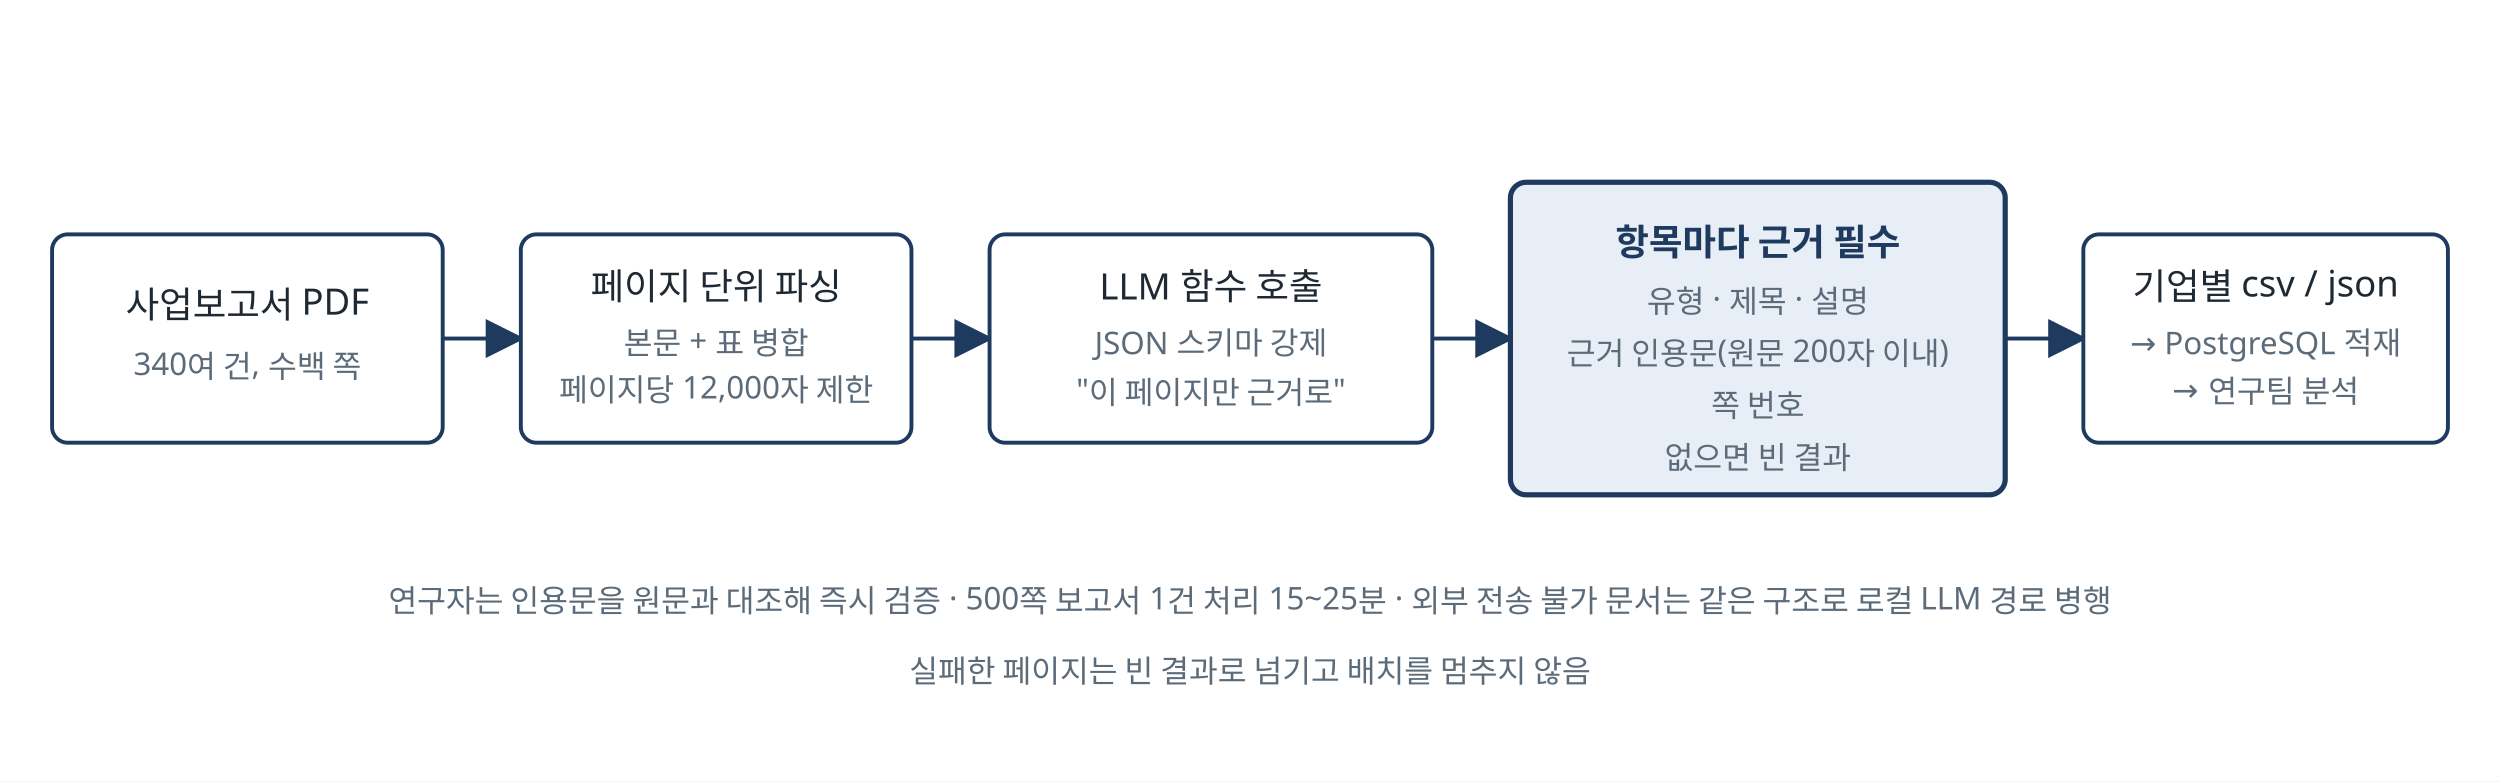
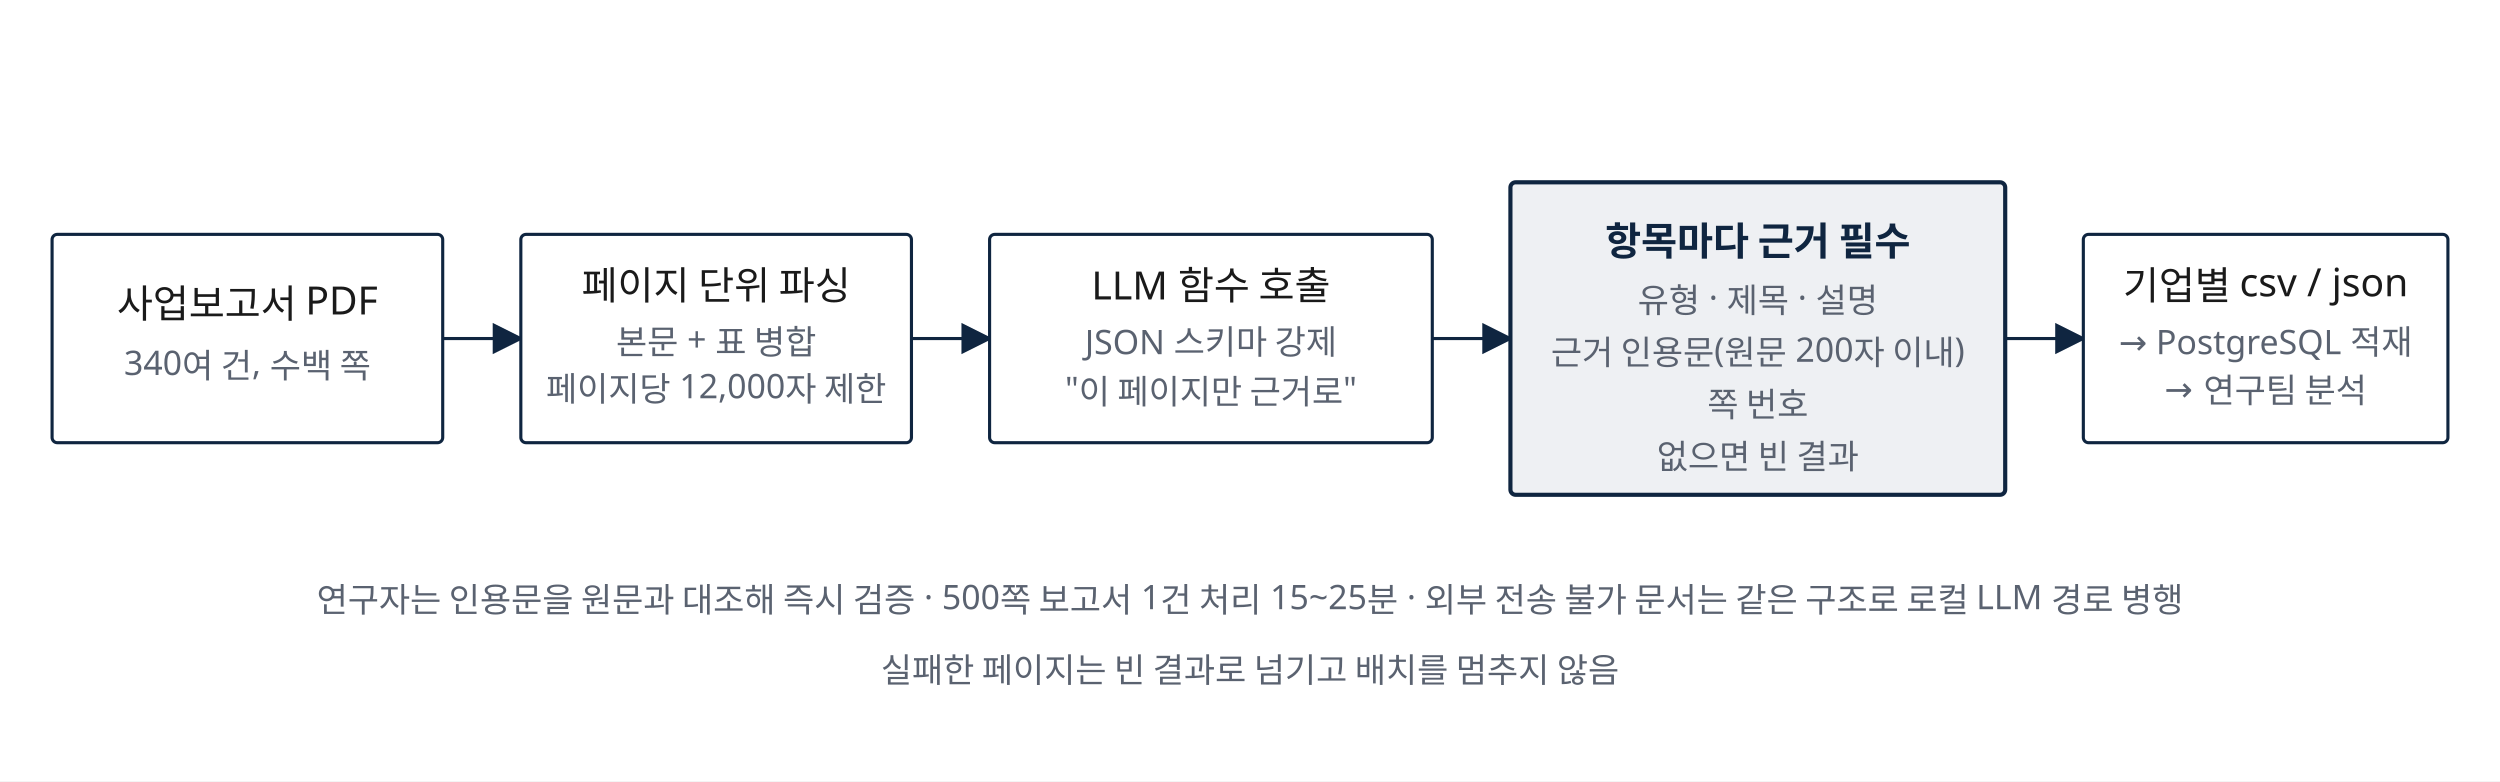
- <svg xmlns="http://www.w3.org/2000/svg" width="960" height="300" viewBox="0 0 960 300" font-family="Pretendard, 'Apple SD Gothic Neo', sans-serif" font-size="14">
+ <svg xmlns="http://www.w3.org/2000/svg" width="960" height="300" viewBox="0 0 960 300" font-family="'Noto Sans KR', 'Apple SD Gothic Neo', sans-serif" font-size="15">
  <rect width="960" height="300" fill="#ffffff" />
  <defs>
    <marker id="arr" markerWidth="10" markerHeight="10" refX="9" refY="5" orient="auto">
-       <path d="M0,0 L10,5 L0,10 z" fill="#1f3a5f" />
+       <path d="M0,0 L10,5 L0,10 z" fill="#0f2540" />
    </marker>
  </defs>
  <style>
-     .box{fill:#ffffff;stroke:#1f3a5f;stroke-width:1.5}
-     .hi{fill:#e8eef5;stroke:#1f3a5f;stroke-width:2}
-     .t{fill:#1f2933}
-     .s{fill:#5b6b7a;font-size:12px}
-     .k{fill:#1f3a5f;font-weight:700}
-     .ln{stroke:#1f3a5f;stroke-width:1.5;fill:none;marker-end:url(#arr)}
+     .box{fill:#ffffff;stroke:#0f2540;stroke-width:1.2}
+     .hi{fill:#eef0f3;stroke:#0f2540;stroke-width:1.6}
+     .t{fill:#1a1a1a}
+     .s{fill:#5a6270;font-size:13px}
+     .k{fill:#0f2540;font-weight:700}
+     .ln{stroke:#0f2540;stroke-width:1.2;fill:none;marker-end:url(#arr)}
  </style>
-   <rect class="box" x="20" y="90" width="150" height="80" rx="6" />
+   <rect class="box" x="20" y="90" width="150" height="80" rx="2" />
  <text class="t" x="95" y="122" text-anchor="middle">사업보고서 PDF</text>
  <text class="s" x="95" y="144" text-anchor="middle">340여 건, 수백 쪽</text>
  <line class="ln" x1="170" y1="130" x2="200" y2="130" />
-   <rect class="box" x="200" y="90" width="150" height="80" rx="6" />
+   <rect class="box" x="200" y="90" width="150" height="80" rx="2" />
  <text class="t" x="275" y="115" text-anchor="middle">페이지 단위 파싱</text>
  <text class="s" x="275" y="136" text-anchor="middle">본문 + 표 병합</text>
  <text class="s" x="275" y="154" text-anchor="middle">페이지당 12,000자 제한</text>
  <line class="ln" x1="350" y1="130" x2="380" y2="130" />
-   <rect class="box" x="380" y="90" width="170" height="80" rx="6" />
+   <rect class="box" x="380" y="90" width="170" height="80" rx="2" />
  <text class="t" x="465" y="115" text-anchor="middle">LLM 함수 호출</text>
  <text class="s" x="465" y="136" text-anchor="middle">JSON 스키마 강제</text>
  <text class="s" x="465" y="154" text-anchor="middle">"이 페이지만 근거로"</text>
  <line class="ln" x1="550" y1="130" x2="580" y2="130" />
-   <rect class="hi" x="580" y="70" width="190" height="120" rx="6" />
+   <rect class="hi" x="580" y="70" width="190" height="120" rx="2" />
  <text class="k" x="675" y="98" text-anchor="middle">항목마다 근거 필수</text>
  <text class="s" x="675" y="120" text-anchor="middle">유형 · 제목 · 설명</text>
  <text class="s" x="675" y="140" text-anchor="middle">근거 인용문(원문 200자 이내)</text>
  <text class="s" x="675" y="160" text-anchor="middle">쪽 번호</text>
  <text class="s" x="675" y="180" text-anchor="middle">없으면 빈 결과</text>
  <line class="ln" x1="770" y1="130" x2="800" y2="130" />
-   <rect class="box" x="800" y="90" width="140" height="80" rx="6" />
+   <rect class="box" x="800" y="90" width="140" height="80" rx="2" />
  <text class="t" x="870" y="115" text-anchor="middle">기업별 csv / json</text>
  <text class="s" x="870" y="136" text-anchor="middle">→ PostgreSQL 적재</text>
  <text class="s" x="870" y="154" text-anchor="middle">→ 연구팀 분석</text>
  <text class="s" x="480" y="235" text-anchor="middle">연구자는 인용문을 원문과 대조해 즉시 검증 · 500쪽 보고서 1건 처리 15~25분 · 외부 전송 불가 문서는 같은 구조로 로컬 LLM 경로 병행</text>
  <text class="s" x="480" y="262" text-anchor="middle">실패한 페이지는 빈 결과로 넘기고 배치를 멈추지 않음</text>
</svg>
